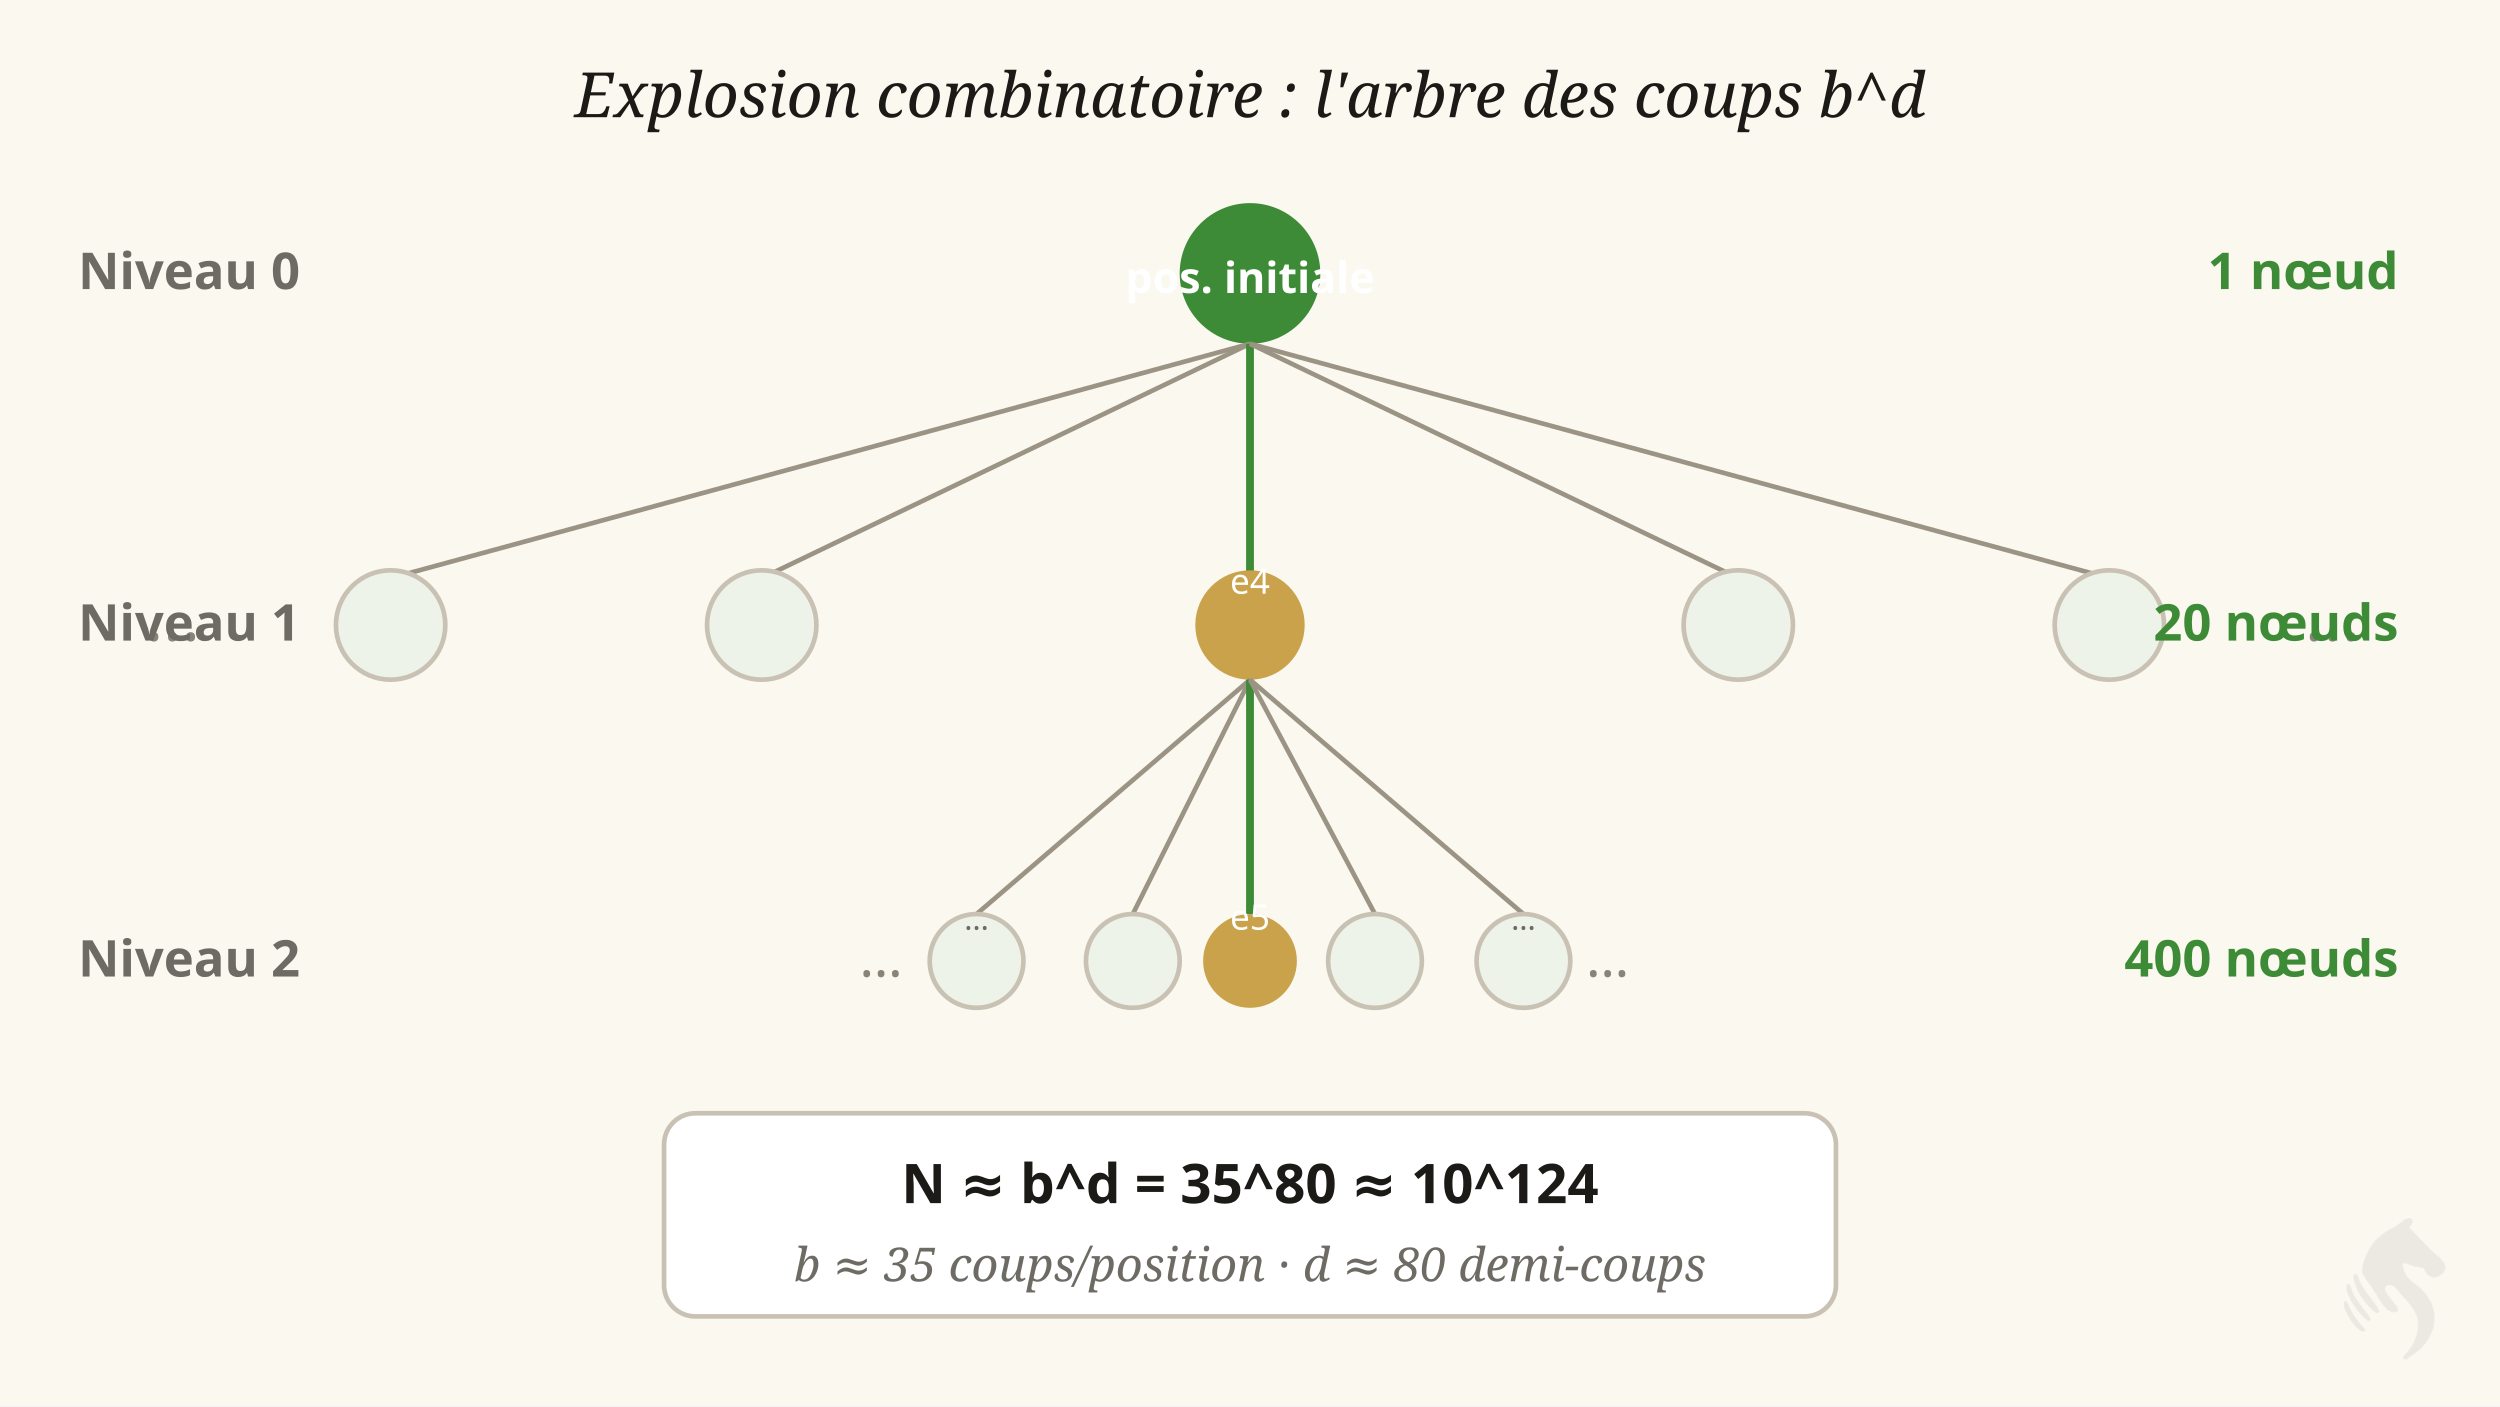
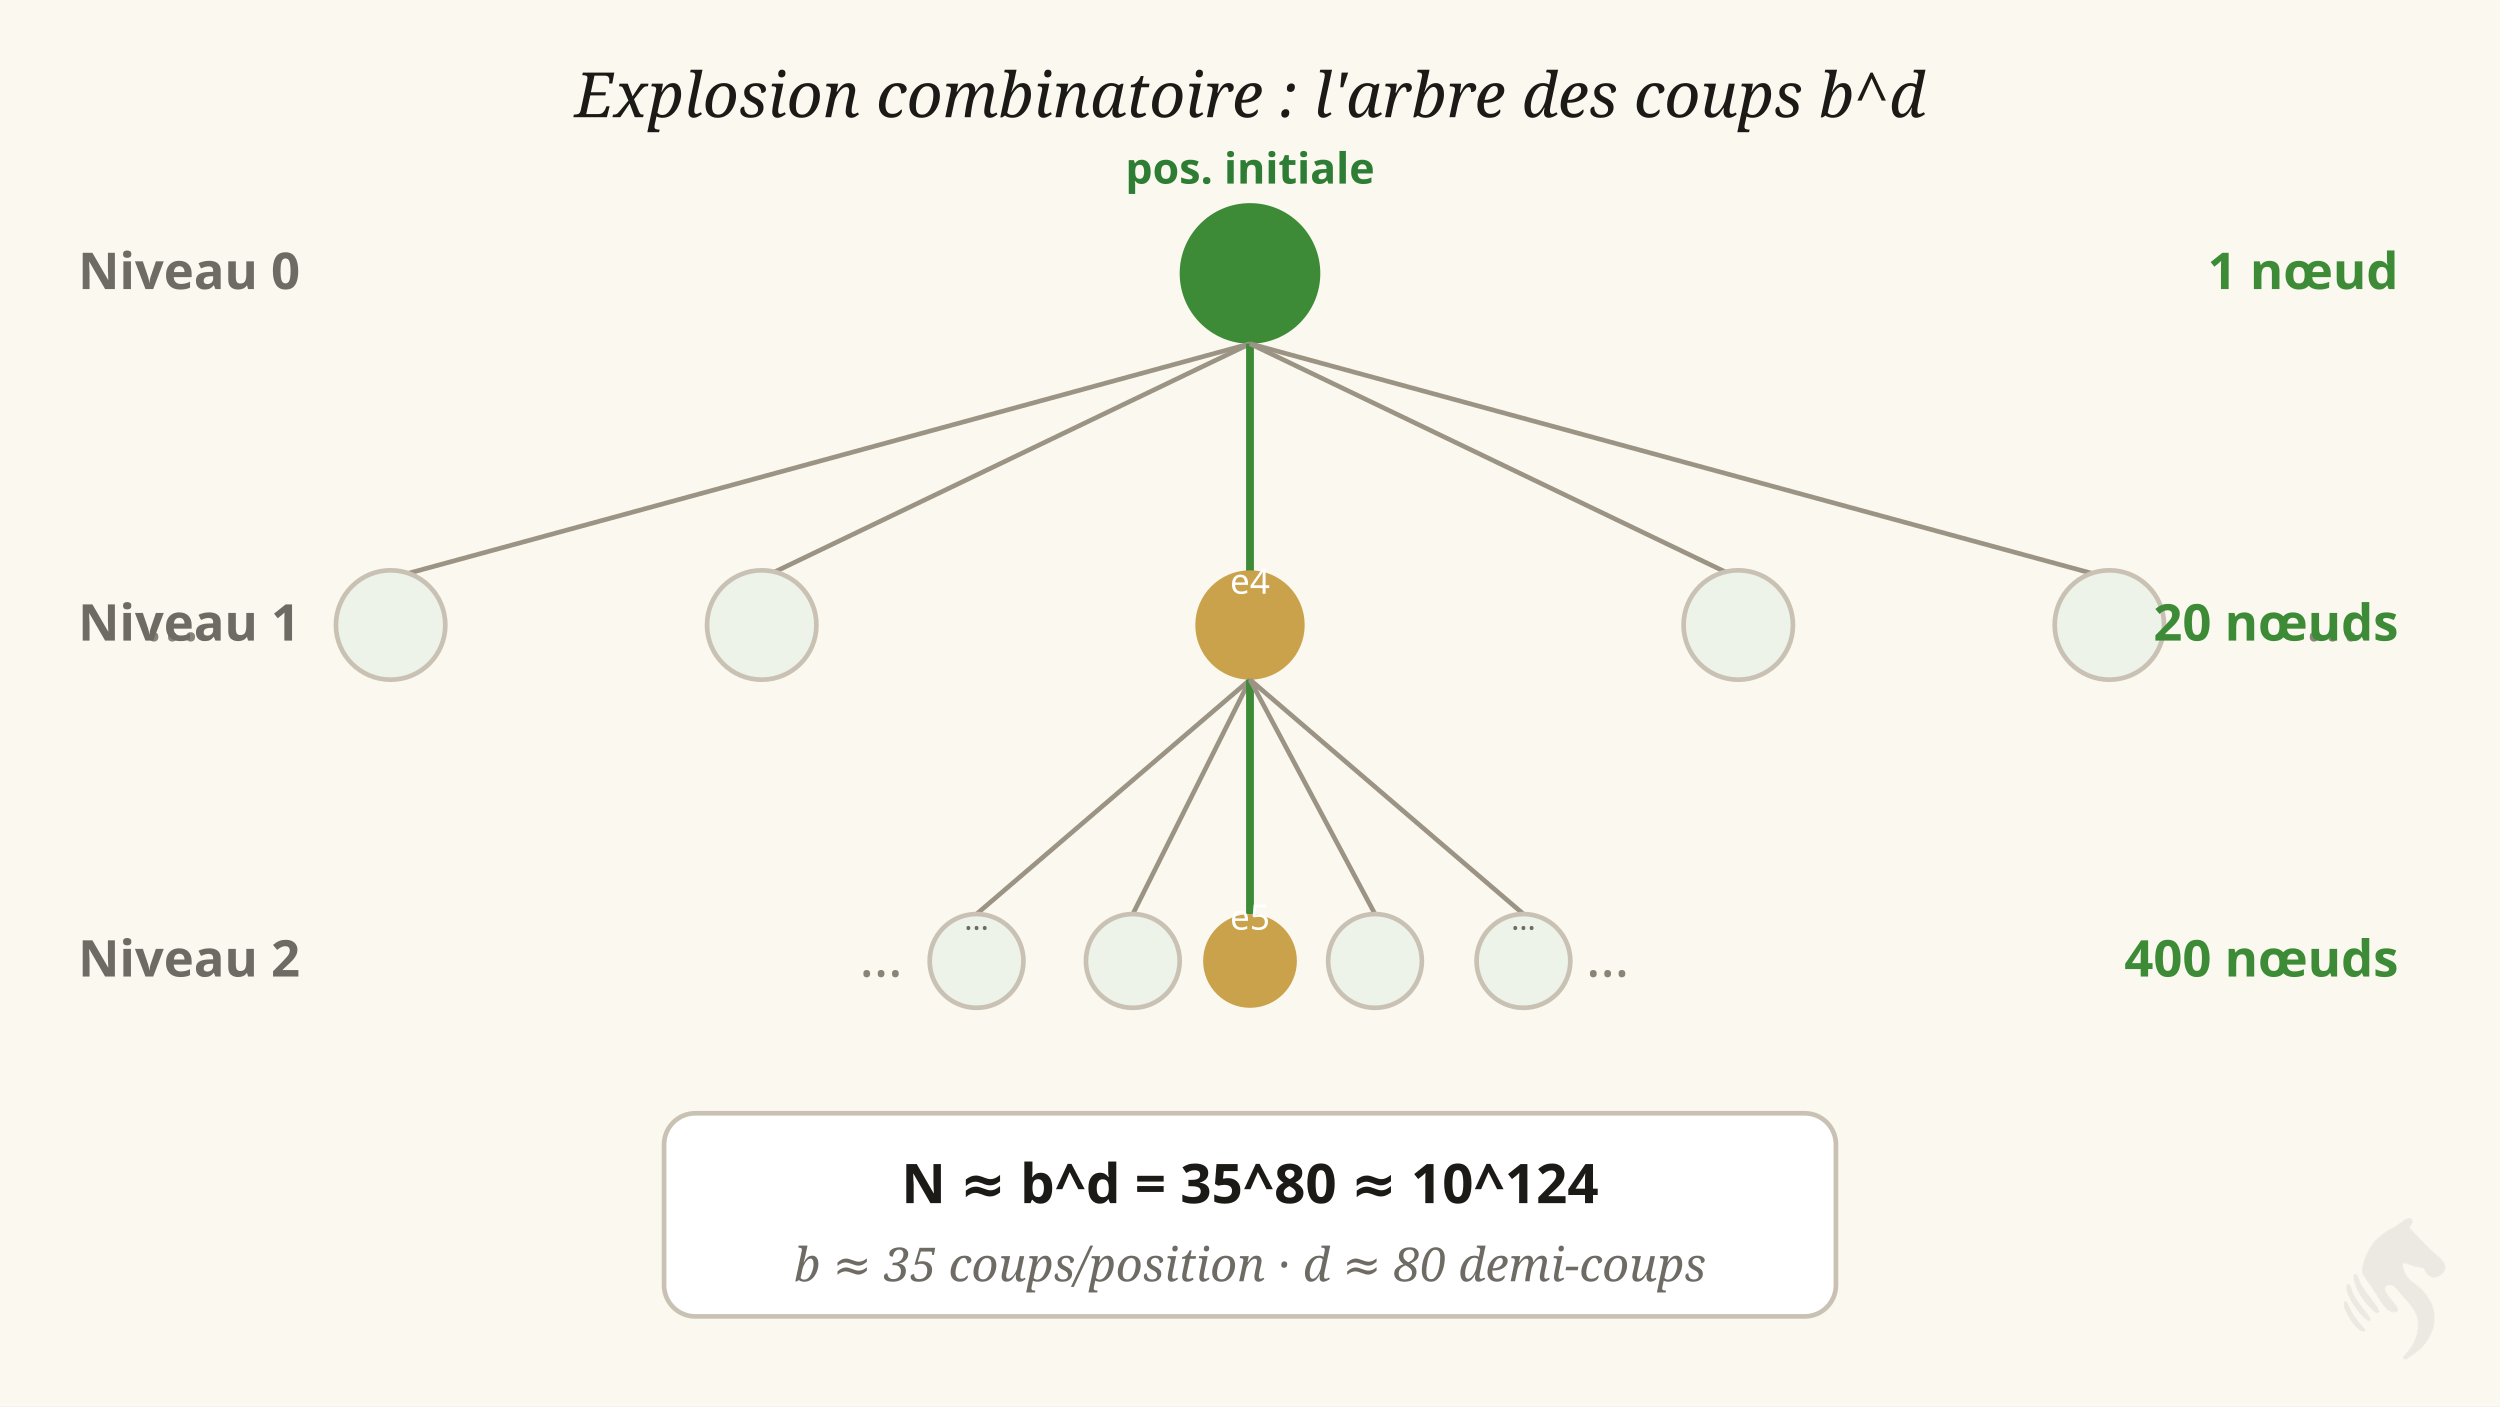
<svg xmlns="http://www.w3.org/2000/svg" width="640" height="360" viewBox="0 0 640 360" role="img" aria-labelledby="gms3">
  <rect width="640" height="360" fill="#faf8ef" />
  <text x="320" y="30" text-anchor="middle" font-family="Georgia, serif" font-size="16" font-style="italic" fill="#1c1a16">Explosion combinatoire : l'arbre des coups b^d</text>
  <circle cx="320" cy="70" r="18" fill="#3d8b37" stroke="none" />
-   <text x="320" y="75" text-anchor="middle" font-family="system-ui, sans-serif" font-size="11" font-weight="700" fill="#fff">pos. initiale</text>
+   <text x="320" y="47" text-anchor="middle" font-family="system-ui, sans-serif" font-size="11" font-weight="700" fill="#2e7d34">pos. initiale</text>
  <line x1="320" y1="88" x2="100" y2="148" stroke="#9b9384" stroke-width="1.2" />
  <line x1="320" y1="88" x2="195" y2="148" stroke="#9b9384" stroke-width="1.2" />
  <line x1="320" y1="88" x2="320" y2="148" stroke="#3d8b37" stroke-width="2" />
  <line x1="320" y1="88" x2="445" y2="148" stroke="#9b9384" stroke-width="1.2" />
  <line x1="320" y1="88" x2="540" y2="148" stroke="#9b9384" stroke-width="1.2" />
  <circle cx="100" cy="160" r="14" fill="#eef3e9" stroke="#c9c2b4" stroke-width="1.2" />
  <circle cx="195" cy="160" r="14" fill="#eef3e9" stroke="#c9c2b4" stroke-width="1.2" />
  <circle cx="320" cy="160" r="14" fill="#c9a24b" stroke="none" />
  <circle cx="445" cy="160" r="14" fill="#eef3e9" stroke="#c9c2b4" stroke-width="1.2" />
  <circle cx="540" cy="160" r="14" fill="#eef3e9" stroke="#c9c2b4" stroke-width="1.2" />
  <text x="320" y="152" text-anchor="middle" font-family="system-ui, sans-serif" font-size="9" fill="#fff">e4</text>
  <text x="590" y="164" font-family="system-ui, sans-serif" font-size="18" fill="#8a8478">…</text>
  <text x="37" y="164" font-family="system-ui, sans-serif" font-size="18" fill="#8a8478">…</text>
  <line x1="320" y1="174" x2="250" y2="234" stroke="#9b9384" stroke-width="1.2" />
  <line x1="320" y1="174" x2="290" y2="234" stroke="#9b9384" stroke-width="1.2" />
  <line x1="320" y1="174" x2="320" y2="234" stroke="#3d8b37" stroke-width="2" />
  <line x1="320" y1="174" x2="352" y2="234" stroke="#9b9384" stroke-width="1.2" />
  <line x1="320" y1="174" x2="390" y2="234" stroke="#9b9384" stroke-width="1.2" />
  <circle cx="250" cy="246" r="12" fill="#eef3e9" stroke="#c9c2b4" stroke-width="1.2" />
  <circle cx="290" cy="246" r="12" fill="#eef3e9" stroke="#c9c2b4" stroke-width="1.2" />
  <circle cx="320" cy="246" r="12" fill="#c9a24b" stroke="none" />
  <circle cx="352" cy="246" r="12" fill="#eef3e9" stroke="#c9c2b4" stroke-width="1.2" />
  <circle cx="390" cy="246" r="12" fill="#eef3e9" stroke="#c9c2b4" stroke-width="1.2" />
  <text x="250" y="238" text-anchor="middle" font-family="system-ui, sans-serif" font-size="8" fill="#6e6a64">…</text>
  <text x="390" y="238" text-anchor="middle" font-family="system-ui, sans-serif" font-size="8" fill="#6e6a64">…</text>
  <text x="320" y="238" text-anchor="middle" font-family="system-ui, sans-serif" font-size="9" fill="#fff">e5</text>
  <text x="220" y="250" font-family="system-ui, sans-serif" font-size="14" fill="#8a8478">…</text>
  <text x="406" y="250" font-family="system-ui, sans-serif" font-size="14" fill="#8a8478">…</text>
  <text x="20" y="74" font-family="system-ui, sans-serif" font-size="13" fill="#6e6a64" font-weight="700">Niveau 0</text>
  <text x="20" y="164" font-family="system-ui, sans-serif" font-size="13" fill="#6e6a64" font-weight="700">Niveau 1</text>
  <text x="20" y="250" font-family="system-ui, sans-serif" font-size="13" fill="#6e6a64" font-weight="700">Niveau 2</text>
  <text x="614" y="74" text-anchor="end" font-family="system-ui, sans-serif" font-size="13" fill="#3d8b37" font-weight="700">1 nœud</text>
  <text x="614" y="164" text-anchor="end" font-family="system-ui, sans-serif" font-size="13" fill="#3d8b37" font-weight="700">20 nœuds</text>
  <text x="614" y="250" text-anchor="end" font-family="system-ui, sans-serif" font-size="13" fill="#3d8b37" font-weight="700">400 nœuds</text>
  <rect x="170" y="285" width="300" height="52" rx="8" fill="#fff" stroke="#c9c2b4" stroke-width="1.2" />
  <text x="320" y="308" text-anchor="middle" font-family="system-ui, sans-serif" font-size="14" font-weight="800" fill="#1c1a16">N ≈ b^d = 35^80 ≈ 10^124</text>
  <text x="320" y="328" text-anchor="middle" font-family="Georgia, serif" font-size="12" font-style="italic" fill="#6e6a64">b ≈ 35 coups/position · d ≈ 80 demi-coups</text>
  <g id="wm" opacity="0.07" transform="translate(600.0,311.9) scale(0.0416)" aria-hidden="true">
    <g fill="#1e1e1e" fill-rule="evenodd">
      <path d="M411.5-.5h-16a76 76 0 0 0-24.5 12q-.62-.7-1.5-1l-2 4a4 4 0 0 1-1.5-1 7 7 0 0 1-2.5 3.5 253 253 0 0 0-17 13q-1.42.93-2.5-.5-5.2 7.95-14.5 9a9.4 9.4 0 0 1-4 6q2.3.02 1.5 2A461 461 0 0 1 278.5 73q-13.2 7.95-26 16.5-1.59-1.38 0-3-2.35.35-4 2 .9.98 2 2-92.12 67.08-125.5 177a1316 1316 0 0 0-10 44 51.2 51.2 0 0 0 4.5 31q.1 3.33-2 1l4.5 11q1-2 2 0l5 10 1-1q6 10.95 13 21a651 651 0 0 1 18.5 25 3.4 3.4 0 0 1 1.5-3q21.52 33 43 66 .3 3.4-2.5 1v2a1542 1542 0 0 1 21 32q1 0 1 1a319 319 0 0 0 25 35 160 160 0 0 0 27 25 3.1 3.1 0 0 1 1-3q23.18 14.62 49 5.5 5-2.83 4-8.5-.15-4.6-1.5-9a618 618 0 0 0-55.5-73.5q3-.91 5 1.5a23.5 23.5 0 0 0-7-9q.63 2.4 2 4.5-.17 2.58-1.5.5a364 364 0 0 1-17.5-26.5 50 50 0 0 1-4.5-22.5q.9-4.71 3-9 .63 1.88 2.5 2a7 7 0 0 1 2-3q9.28-8.1 22-8a86 86 0 0 1 23 4.5 11 11 0 0 1 3 4.5q2.58-1.75 5 .5l21.5 23.5q.74 1.95.5 4 3.56 1 6 4a1094 1094 0 0 0 30 34.5l-1 1q3.7 2.7 7.5 5.5a23 23 0 0 1 2 5l5 3a22 22 0 0 0 5.5 8 11.5 11.5 0 0 0 4 4 3.9 3.9 0 0 0-2-3.5q1.7-1.12 3 .5a705 705 0 0 1 42 57.5q-.65 1.46-2 1.5a169 169 0 0 1 10 19 3.8 3.8 0 0 0-.5 4q1 2 2 0 1.4 2.05 2.5 4-.25-2.55.5-5a185 185 0 0 1 11 83q-1 2-2 0a9 9 0 0 0-1.5-4v9a2.3 2.3 0 0 0 1.5-1q.75 10.55-1 21a337 337 0 0 1-18 56l-2.5 3q-1.2-.69-1-2a36 36 0 0 0-4 7 5.2 5.2 0 0 0 3.5-4 4.3 4.3 0 0 1 0 4 350 350 0 0 1-33 52 1108 1108 0 0 1-30 35q-7.17 20.32 13.5 14.5a34 34 0 0 1 6-3 1496 1496 0 0 1 54-37 942 942 0 0 0 29-27q1.25-1.03 2 .5a11 11 0 0 0-3 4q1.35-1.65 2.5 0a29 29 0 0 1 4.5-6 40 40 0 0 0 9-10.5l6-4-1-1a25 25 0 0 1 8.5-7.5q-1.47-2.67 1-5 .22 4.17 2.5 1.5-1.94-3.13 2-4l-1-1q1.48-3.25 4-5.5a8 8 0 0 0-3-1q37.8-53.63 47.5-119 8.4-83.08-38-152a364 364 0 0 0-28-35q-1.03-1.25.5-2 3.58 2.23 2-1l-4-2a5 5 0 0 1-3-.5 484 484 0 0 0-70-58q-.7-.62-1-1.5 1.05-.43 2-1v-3a6 6 0 0 1-5-2q-.66-.1-1 .5 3.72 2.61 0 3-34.57-32.88-46-79.5.2-2.3 2-3v-4q-1.94 5.58-3.5 0-1-9 0-18 2.16-6.4 8.5-8a78 78 0 0 1 22 7.5 403 403 0 0 0 66 18l9 3q-2.45.75-5 .5-1.59 1.6 0 3a16 16 0 0 1 6.5-1 7.3 7.3 0 0 1 2 3q1.38-2.6 3.5-2-1.1-2.32-4-2.5 15.09-2.3 25.5 8.5 5.35 10.23 10 21 12.95 20.94 36.5 28.5-1.88.63-2 2.5a30 30 0 0 0 12.5 3q4.43-.1 8-2 3.2 3.87 5.5-1 1.2.69 1 2a39 39 0 0 0 4.5-2l1 1q.69-1.87-1.5-2.5a12 12 0 0 0 7-3q1.88-1.1 3 .5 2.22-3.62 6-2a8.7 8.7 0 0 1 3-4 41 41 0 0 1 12-6.5l-2-1 5.5-3.5q.62.7 1.5 1 1.82-1.15 0-2.5 1.42-.93 2.5.5a5.8 5.8 0 0 1 .5-4 39 39 0 0 1 6-4.5q-1.55-2.25.5-4.5 3.25-3.5 5-8 1.38-.64 2.5-1-.8-1.05-2-1.5 1.85-5.82 3-11.5v-10h-1q-.85 6-2.5 12-.16-4.46.5-9a63 63 0 0 0-12.5-31 478 478 0 0 0-45.5-44.5q3.06.72 6 2.5-3.15-3.9-7-7.5l1-1q-1.4-1.05-2 .5 1.77 2.4-.5 4a781 781 0 0 1-67.5-65.5l1-.5a29 29 0 0 0 7 6 93 93 0 0 0-14-15 24.5 24.5 0 0 0-9-9.5l1-1a44 44 0 0 0-7-4.5q1.44 2.2 3.5 4 1 1.5 0 3l-72-76q-5.34-7.85 1.5-14.5 1.98-.8 2 1.5a69 69 0 0 1 6-3.5q-1.95-1.94 0-3.5a31 31 0 0 0 6-12q2.05.24 4-.5a79 79 0 0 0-1.5-17.5 94 94 0 0 0-5-10l-1 1a87 87 0 0 0-5.5-3" />
      <path d="M325.5 44.5q-3.85 1.03-7 3.5a4.2 4.2 0 0 1-4.5-.5q-2.75 2.49-3.5 6-6.97 2.94-14 6-6.75 3.75-13.5 8-.62-.7-1.5-1a37.6 37.6 0 0 1-17 10.5 263 263 0 0 0-12 9.5q-1.59 1.62 0 3 12.8-8.55 26-16.5A461 461 0 0 0 327 46.5q.8-1.98-1.5-2m148 86-21-24a209 209 0 0 1-21-21.5l-8.5-8.5q-4.8-3.3-6-9-9.1-4.3-11.5-13a13 13 0 0 0 3-6q-.02-2.3-2-1.5-6.84 6.65-1.5 14.5l72 76q1-1.5 0-3a20 20 0 0 1-3.5-4m89 86a198 198 0 0 0-17.5-15q.4-2.17-.5-4-3.63-1.2-7-3a26 26 0 0 0-6-6 430 430 0 0 1-27-27.5 2.4 2.4 0 0 0-2-.5 29 29 0 0 1-7-6l-1 .5a781 781 0 0 0 67.5 65.5q2.27-1.6.5-4m-314-128a247 247 0 0 0-42 35.5 14.5 14.5 0 0 1-5 4l1 1a9.3 9.3 0 0 1-6 2.5 76 76 0 0 1-16 20q.3.88 1 1.5a9.4 9.4 0 0 0-5.5 6.5q-1-2-2 0-.93 1.42.5 2.5a25 25 0 0 0-6.5 8.5q-1.6 1.05-3.5 1.5 1.21.45 2 1.5a43 43 0 0 0-7 10 352 352 0 0 0-19.5 37 2.9 2.9 0 0 1-2.5 1 3.3 3.3 0 0 0 2 1.5 47 47 0 0 1-3.5 5.5l-12 34q-.98-1.8-1.5 0 1.4 1.9.5 4a33 33 0 0 1-3.5 5.5q.78.84 1 2a212 212 0 0 0-10 49.5 36 36 0 0 0 7 20q2.1 2.33 2-1a51.2 51.2 0 0 1-4.5-31 1316 1316 0 0 1 10-44q33.38-109.92 125.5-177-1.1-1.02-2-2m376 206q-.5-10.25-5-19.5 1.5-4.37-1.5-.5l-6.5-11q-5.55-3.6-7.5-10l-1 1q-3.75-5.75-9.5-9.5l1-1a850 850 0 0 0-9-7q1.14-2.04-1.5-3.5-1.08 1.43-2.5.5-2.84-1.65-2-4a5 5 0 0 0-3-.5 5 5 0 0 0-.5-3l-1 1a7 7 0 0 0-4.5-3 21 21 0 0 0-6-2.5 478 478 0 0 1 45.5 44.5 63 63 0 0 1 12.5 31q-.66 4.54-.5 9 1.65-6 2.5-12m-259 3v-1q-2.22-5.79 1-11.5l-2-2a67 67 0 0 0 1.5-5.5q.93 7.1 3.5 1-2.43-3.37 2-4a4.3 4.3 0 0 1 2.5 3q.45-1.21 1.5-2 2.3.75 4 2a326 326 0 0 1 28 10.5q11.4 3.22 23 6 1.05 1.6 1.5 3.5 1-4 2 0 1.08-1.43 2.5-.5-1.81 1.35 0 2.5 3.25-.47 7-2 1.85.03 3 1 5.83.22 11 2h5q2.55.25 5-.5l-9-3a403 403 0 0 1-66-18 78 78 0 0 0-22-7.5q-6.34 1.6-8.5 8-1 9 0 18 1.56 5.58 3.5 0m109 6a4.7 4.7 0 0 1 4 3q3.6-3.98 6 1l1-2 4 2a65 65 0 0 1 7.5 10q1.1 3.55 2.5 7-1.77 2.95 2 4 13.35 23.91 39 33 .12-1.87 2-2.5-23.55-7.56-36.5-28.5a305 305 0 0 0-10-21q-10.41-10.8-25.5-8.5 2.9.18 4 2.5m-410 86a9 9 0 0 0 1.5-4 310 310 0 0 0 37.5 86q-1.1 1.02-2 2a40 40 0 0 0 8.5 12 139 139 0 0 0 15 21q2.31 2.97 1.5 6 5.9 1.14 7.5 7 5.7 2.47 5 8 3.8 1.06 6.5 4 20.24 25.5 46 45.5a39 39 0 0 0 20 5 46 46 0 0 1 9-7.5 818 818 0 0 1-10-21.5q1.43-1.08.5-2.5a27 27 0 0 1-3.5-2 185 185 0 0 0-16-23.5q1.43-1.08.5-2.5a13.3 13.3 0 0 1-5.5-5 617 617 0 0 0-22.5-29v-4l-1 1a13 13 0 0 1-4.5-6 11.5 11.5 0 0 1-4-4q-.03 2.3-2 1.5A471 471 0 0 1 97 390.5q-1.8-3.04-.5-6 1.02.54 2 1a9 9 0 0 0-2-4.5q3.83-2.28-1-2.5a597 597 0 0 1-7-18.5l2-1a3.3 3.3 0 0 1-2-3.5 3.1 3.1 0 0 1-3-1q-7.35-19.46-24-8 1.03 2.34-.5 5a97 97 0 0 0 3.5 38" />
      <path d="M365.5 301.5q-1.8.7-2 3 11.43 46.62 46 79.5 3.72-.39 0-3 .34-.6 1-.5-2.4-2.22-5-4.5l2-2q-2.45-.75-5-.5a8.4 8.4 0 0 0-.5-4q-1.72 1.44-3-1a28 28 0 0 1-3.5-6q-.5 2-1 0a143 143 0 0 1-18-31q-6.22-11.64-9-27a7 7 0 0 0-2-3m-211 174a45 45 0 0 1-9.5-15q-1 2-2 0a41 41 0 0 0-6-9l-1-5-1 1a989 989 0 0 1-17.5-25.5q.7-.62 1-1.5a7.7 7.7 0 0 1-5-6 163 163 0 0 1-15-29q-.98-.46-2-1-1.3 2.96.5 6a471 471 0 0 0 55.5 86.5q1.97.8 2-1.5m-90-86q-2.05 2.77 1.5 4 3.6 16.25 9.5 30.5-2.48 3.62 2 3.5 3.65 9.3 8 18.5l-1 1a11.4 11.4 0 0 1 6 8q-.7.62-1 1.5a10.5 10.5 0 0 1 3.5 5l1-1a62 62 0 0 0 7.5 13q.9-.98 2-2a310 310 0 0 1-37.5-86 9 9 0 0 1-1.5 4m48 210a3.9 3.9 0 0 0-2-3.5q1.7-1.12 3 .5a127 127 0 0 0 39 32q11.3 4.6 8.5-7a147 147 0 0 0-17-32 1467 1467 0 0 0-40-51 554 554 0 0 1-48.5-75l1-1q.84 5.22 6 5a51.6 51.6 0 0 1-11.5-27l-1 2a159 159 0 0 0-11-31 14.3 14.3 0 0 0-10.5-8q-3.2.01-6 1.5-2.85 3.45-6 6.5-.87 16.85 3 33.5a3.6 3.6 0 0 1-2 2q1.38.56 2.5 1.5 3.15 9.81 6.5 19.5-1.21.45-2 1.5a29 29 0 0 0 5.5 7A256 256 0 0 0 55.5 525l-2 1a6.4 6.4 0 0 0 4 1.5 332 332 0 0 0 38.5 53l3.5 5.5-1 1q1.9 1.67 3.5.5a36 36 0 0 0 10.5 12m303-214q-.95.57-2 1 .3.88 1 1.5a484 484 0 0 1 70 58q1.42.72 3 .5a43 43 0 0 0-10-12.5l1-1q-2.66 1.47-5-1a36 36 0 0 0-10-10q1.81-1.35 0-2.5a8 8 0 0 1-3.5 0q-4.57-5.7-10-8a13 13 0 0 0-6.5-5.5 11.5 11.5 0 0 1-3.5-4.5q-.62.7-1.5 1a17.7 17.7 0 0 0-8-5.5q-2.84-1.65-2-4-7.47-2.25-13-7.5m-254 24a526 526 0 0 1 23.5 37 55 55 0 0 1 9 15l1-1a65 65 0 0 0 8.5 13q2.8 2.4 2.5-1-21.48-33-43-66a3.4 3.4 0 0 0-1.5 3m111 63q.16-.93 1-1.5a7 7 0 0 1-3.5-2.5 17.5 17.5 0 0 0-5.5-8q3.7-4.18-2.5-5a41 41 0 0 1-7.5-18.5l2-3a7.2 7.2 0 0 1-2-4.5 3.1 3.1 0 0 0 3-1 37 37 0 0 0-1-7q-1.87-.12-2.5-2a36 36 0 0 0-3 9 50 50 0 0 0 4.5 22.5 364 364 0 0 0 17.5 26.5q1.33 2.08 1.5-.5-1.37-2.1-2-4.5m-272 45v19q2.55 12.15 7 24 15.37 37.49 37 68a54 54 0 0 0 9 12.5q-1.58 2.58 2 3l-1 1 5.5 4.5a82 82 0 0 0 9 12q6.5 6.26 12.5 13 9.5 6.75 17.5 15l1-1q4.56 3.52 9 7l1-2a89 89 0 0 0 13.5 3.5q13.85-4.6 6.5-17.5-1.73 1.44-3-1a307 307 0 0 1-13.5-16 16 16 0 0 0-6-5.5q1.43-1.08.5-2.5a27.2 27.2 0 0 1-12.5-15 3.1 3.1 0 0 1-3-1q-7.5-10.25-15.5-20-.93-1.42.5-2.5a16 16 0 0 1-6-5.5 880 880 0 0 1-19-29.5q.7-.62 1-1.5a8 8 0 0 1-4-4 94 94 0 0 1-12.5-26l-1 1q-3.8-4.62-1.5-10a3.1 3.1 0 0 1-3-1 198 198 0 0 1-7-15.5l1-1a55 55 0 0 1-9-11q-2.85-1.46-6-2l3-1a22 22 0 0 0-9 2 11.4 11.4 0 0 0-4 6.5m277 51a48 48 0 0 0 12 5q-.57 3.66 2 2a5.3 5.3 0 0 1 3.5 3l1-2a45 45 0 0 0 26 0q.45 1.21 1.5 2 1.27-3.4 4-2 1.81-1.15 0-2.5l3-1.5a21 21 0 0 0 3.5-4q1.4-8.23-1.5-16 .3-.88 1-1.5-5.22-1.95-4-7a193 193 0 0 1-18-23.5 16 16 0 0 0-3.5-3q-4.05-7.43-9-12a284 284 0 0 0-14-17q-.75-1.58.5-3a19 19 0 0 1-6-4 4.35 4.35 0 0 0-5-1.5 618 618 0 0 1 55.5 73.5q1.35 4.4 1.5 9 1 5.67-4 8.5-25.82 9.12-49-5.5a3.1 3.1 0 0 0-1 3m115-56a264 264 0 0 1 16 22q-1.7 3.04 1.5 1a494 494 0 0 1 16.5 23l7 10q1.35-.04 2-1.5a705 705 0 0 0-42-57.5q-1.3-1.62-3-.5a3.9 3.9 0 0 1 2 3.5" />
      <path d="M112.5 599.5q7 9.5 16 17 2 0 2 2 6.9 3.77 11 8.5l13 5.5a5.7 5.7 0 0 0 6 0q2.07 3.94 4 0-3.37-1.23-.5-3 .22-6.86.5-13.5l-3-3.5 3-2.5q-4.58-.9-7.5-4.5a79 79 0 0 0-10.5-16.5q2.67 1.47 5-1a12 12 0 0 1-8.5-3.5 92 92 0 0 0-17.5-23.5l2-1-6.5-4.5a2294 2294 0 0 1-34.5-47q-1 0-1-1-5.27-4.75-4-11.5-2.25-3.25-3.5.5A227 227 0 0 1 61.5 469q.84-.57 1-1.5-5.16.22-6-5l-1 1a554 554 0 0 0 48.5 75 1467 1467 0 0 1 40 51q10.5 14.98 17 32 2.8 11.6-8.5 7a127 127 0 0 1-39-32q-1.3-1.62-3-.5a3.9 3.9 0 0 1 2 3.5m335-4a3349 3349 0 0 1 7.5 35q2.3 19.53.5 39a9 9 0 0 1 1.5 4q1 2 2 0a185 185 0 0 0-11-83q-.75 2.45-.5 5m44-147q1.58 3.23-2 1-1.53.75-.5 2a364 364 0 0 1 28 35q46.4 68.92 38 152-9.7 65.37-47.5 119 1.46.15 3 1a12 12 0 0 0 3.5-6q1.58 1.52 3.5.5-1.16-8.12 7-11-1.6-1.75 1-2.5-.12-8.5 6-14-.81-.1-1-1a3.1 3.1 0 0 1 3-1 5.4 5.4 0 0 1 3-5.5q-1.2-.45-2-1.5a67 67 0 0 0 4.5-10l1 2a9 9 0 0 1 2.5-5l-1-2a6.3 6.3 0 0 1 4-.5 6.5 6.5 0 0 0-3-3 225 225 0 0 1 11-24.5q-.53-1.8-1.5 0-.3-4.51 1-9l1 1a67 67 0 0 0 1.5-13q7.4-.7 1-5a232 232 0 0 0 2-53l.5-5q.57.84 1.5 1a8 8 0 0 0-2.5-5q-6.56-49.08-31.5-89 2.03-1.77-.5-3l-1 1a696 696 0 0 1-17.5-26q-2.18-1.53-1-3.5-3.93-.91-5-4.5-1.26-.5-1-2a69 69 0 0 0-6.5-5q-.69-1.87 1.5-2.5a14 14 0 0 0-4-2.5m-36 230a273 273 0 0 1-13.5 57q-1.4.82-2.5 2 2.69 6.4-4 8.5l2 1a30 30 0 0 0-3 8.5q-.2 1.31 1 2l2.5-3a337 337 0 0 0 18-56 89 89 0 0 0 1-21q-.57.84-1.5 1m-25 84a185 185 0 0 1-24 38l-2.5 6a25 25 0 0 0-6.5 7q-13.95 16.7-28.5 33-1.16 4.05-3.5 7.5-1.35 4.25-1 8a16 16 0 0 1 6 5.5h14a20 20 0 0 1 10-3.5q1.71-1.12 0-2.5a81 81 0 0 0 18.5-12q.62.7 1.5 1a71 71 0 0 1 2-4q1-2 2 0 1.7-4.54 4.5-1a38 38 0 0 1 4.5-6.5 189 189 0 0 0 30.5-23.5q4.55 3.9 4-3a4.6 4.6 0 0 1 4.5-2v-3a5 5 0 0 0 3-.5 41 41 0 0 1 3-5.5 11 11 0 0 1 3-4q-.75-1.53-2-.5a942 942 0 0 1-29 27 1496 1496 0 0 0-54 37 34 34 0 0 0-6 3q-20.67 5.82-13.5-14.5a1108 1108 0 0 0 30-35 350 350 0 0 0 33-52 4.3 4.3 0 0 0 0-4 5.2 5.2 0 0 1-3.5 4" />
    </g>
  </g>
</svg>
